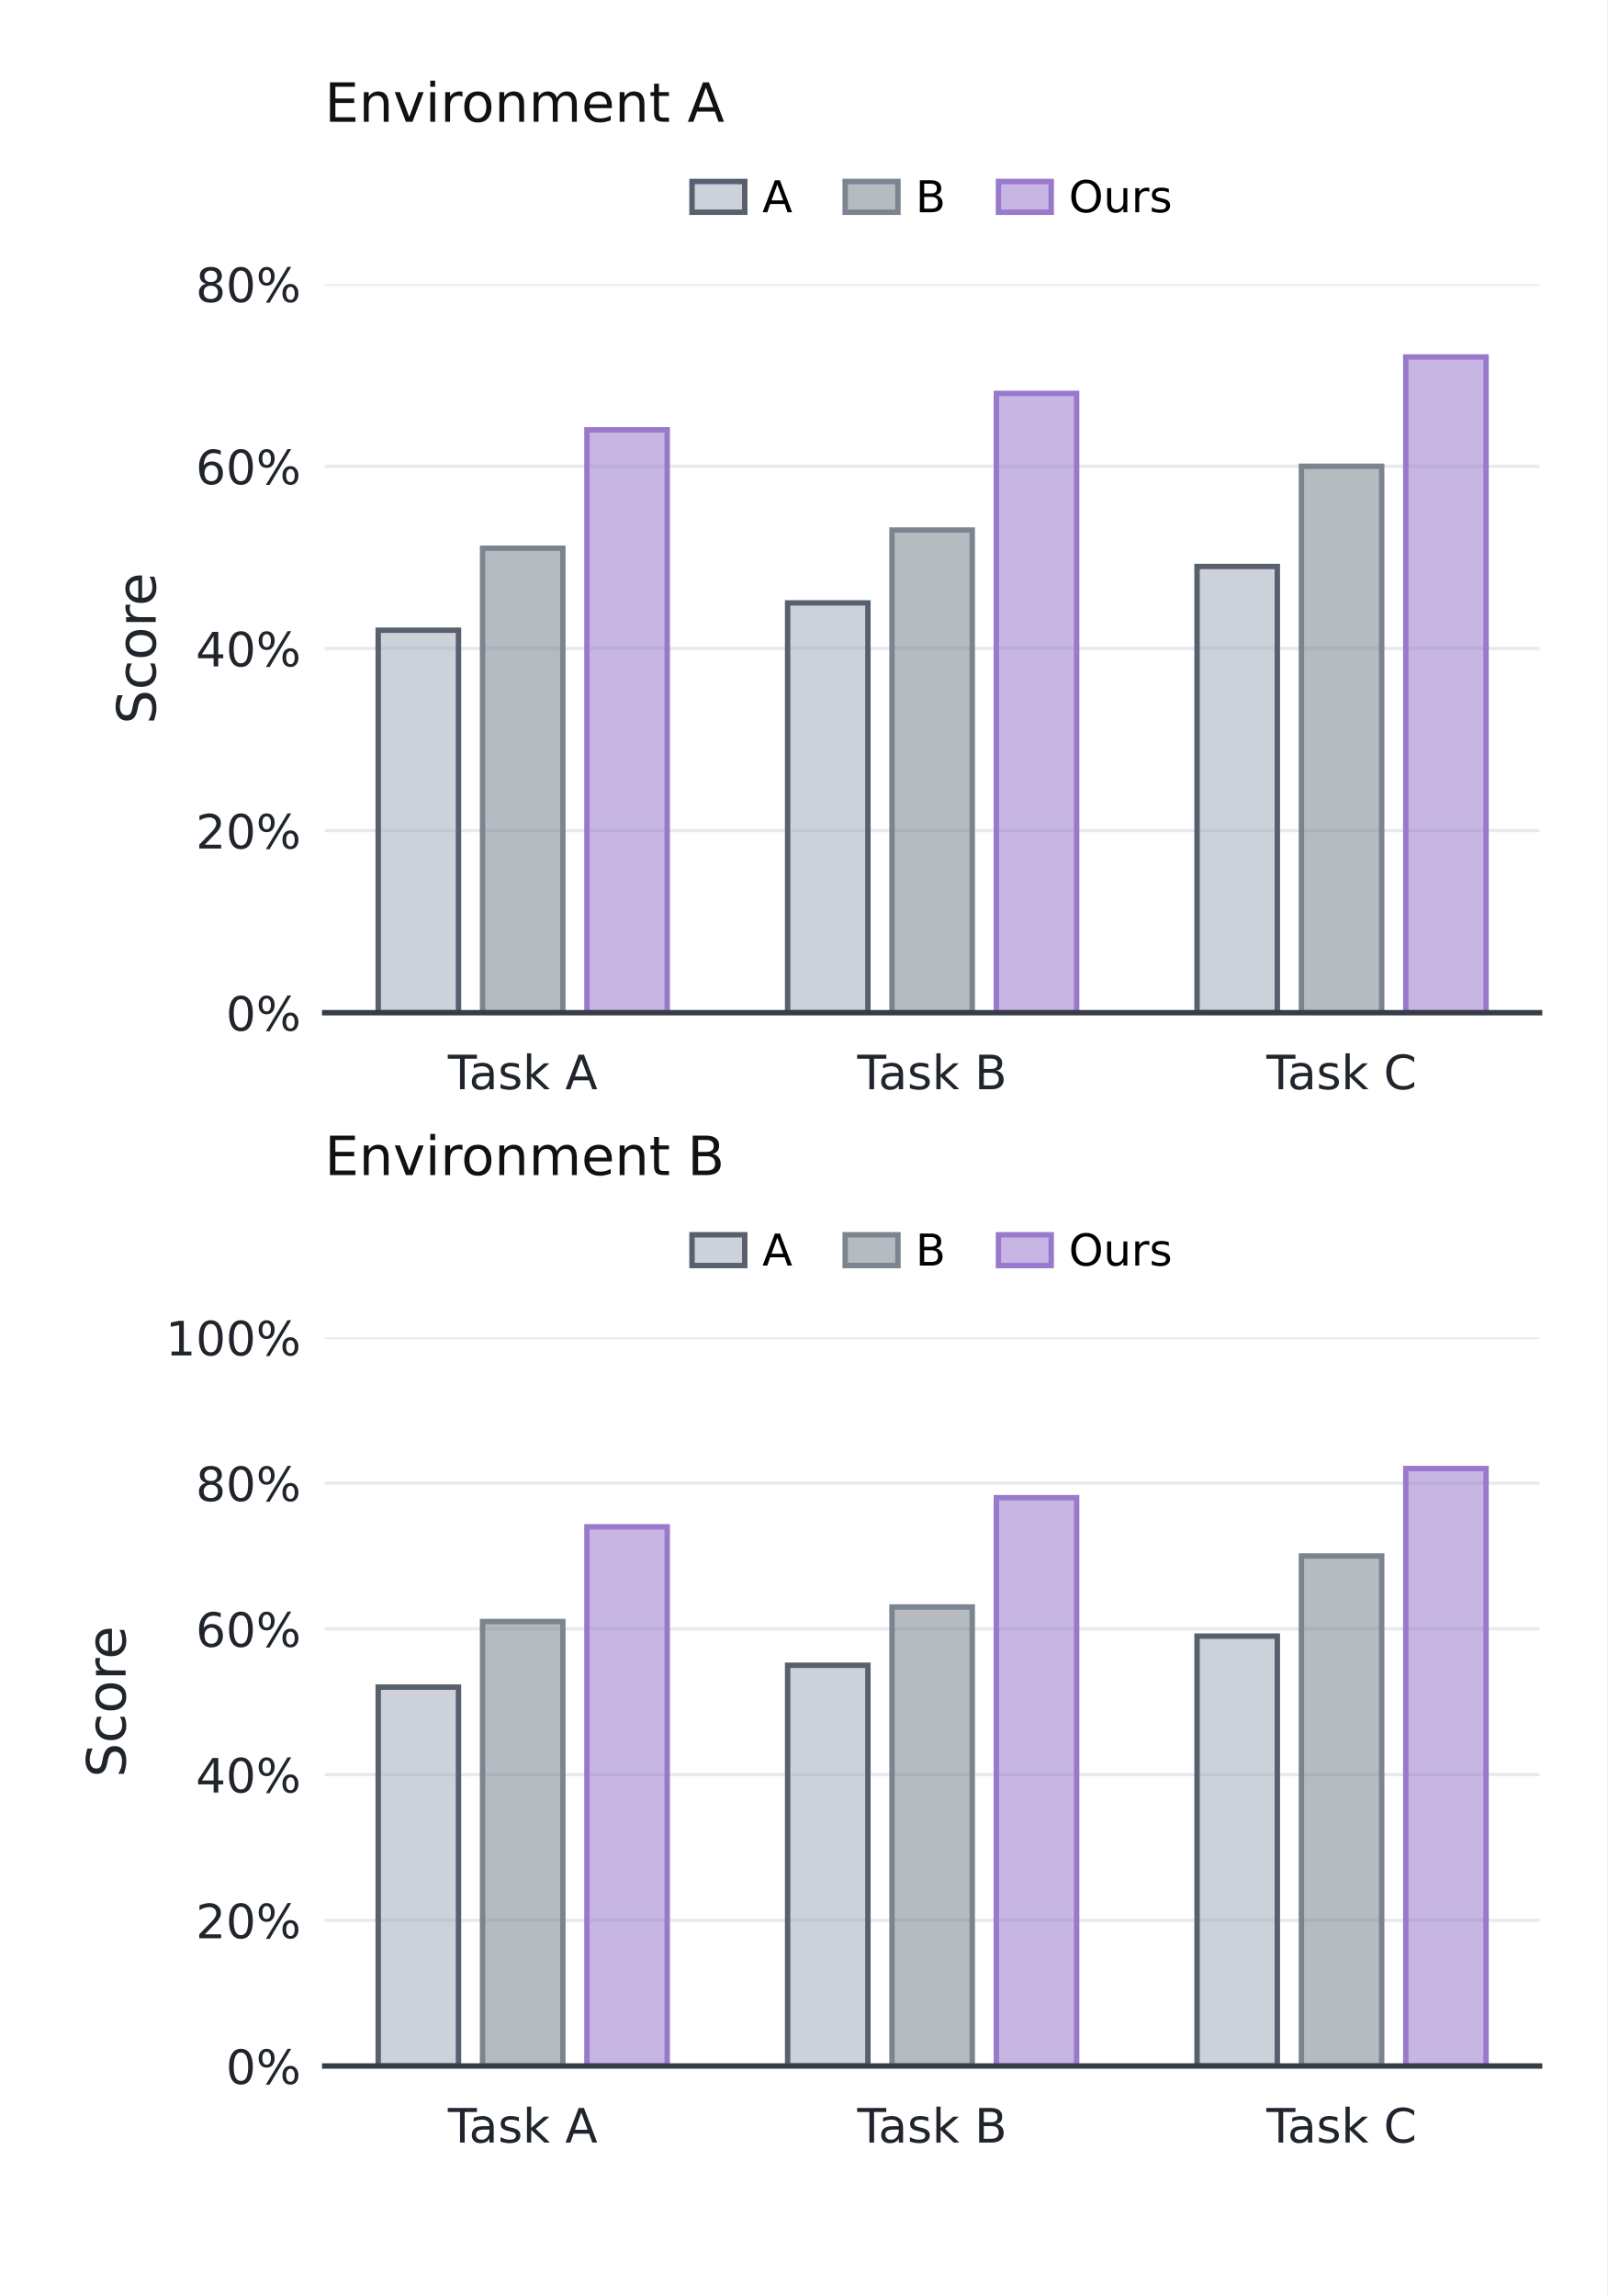
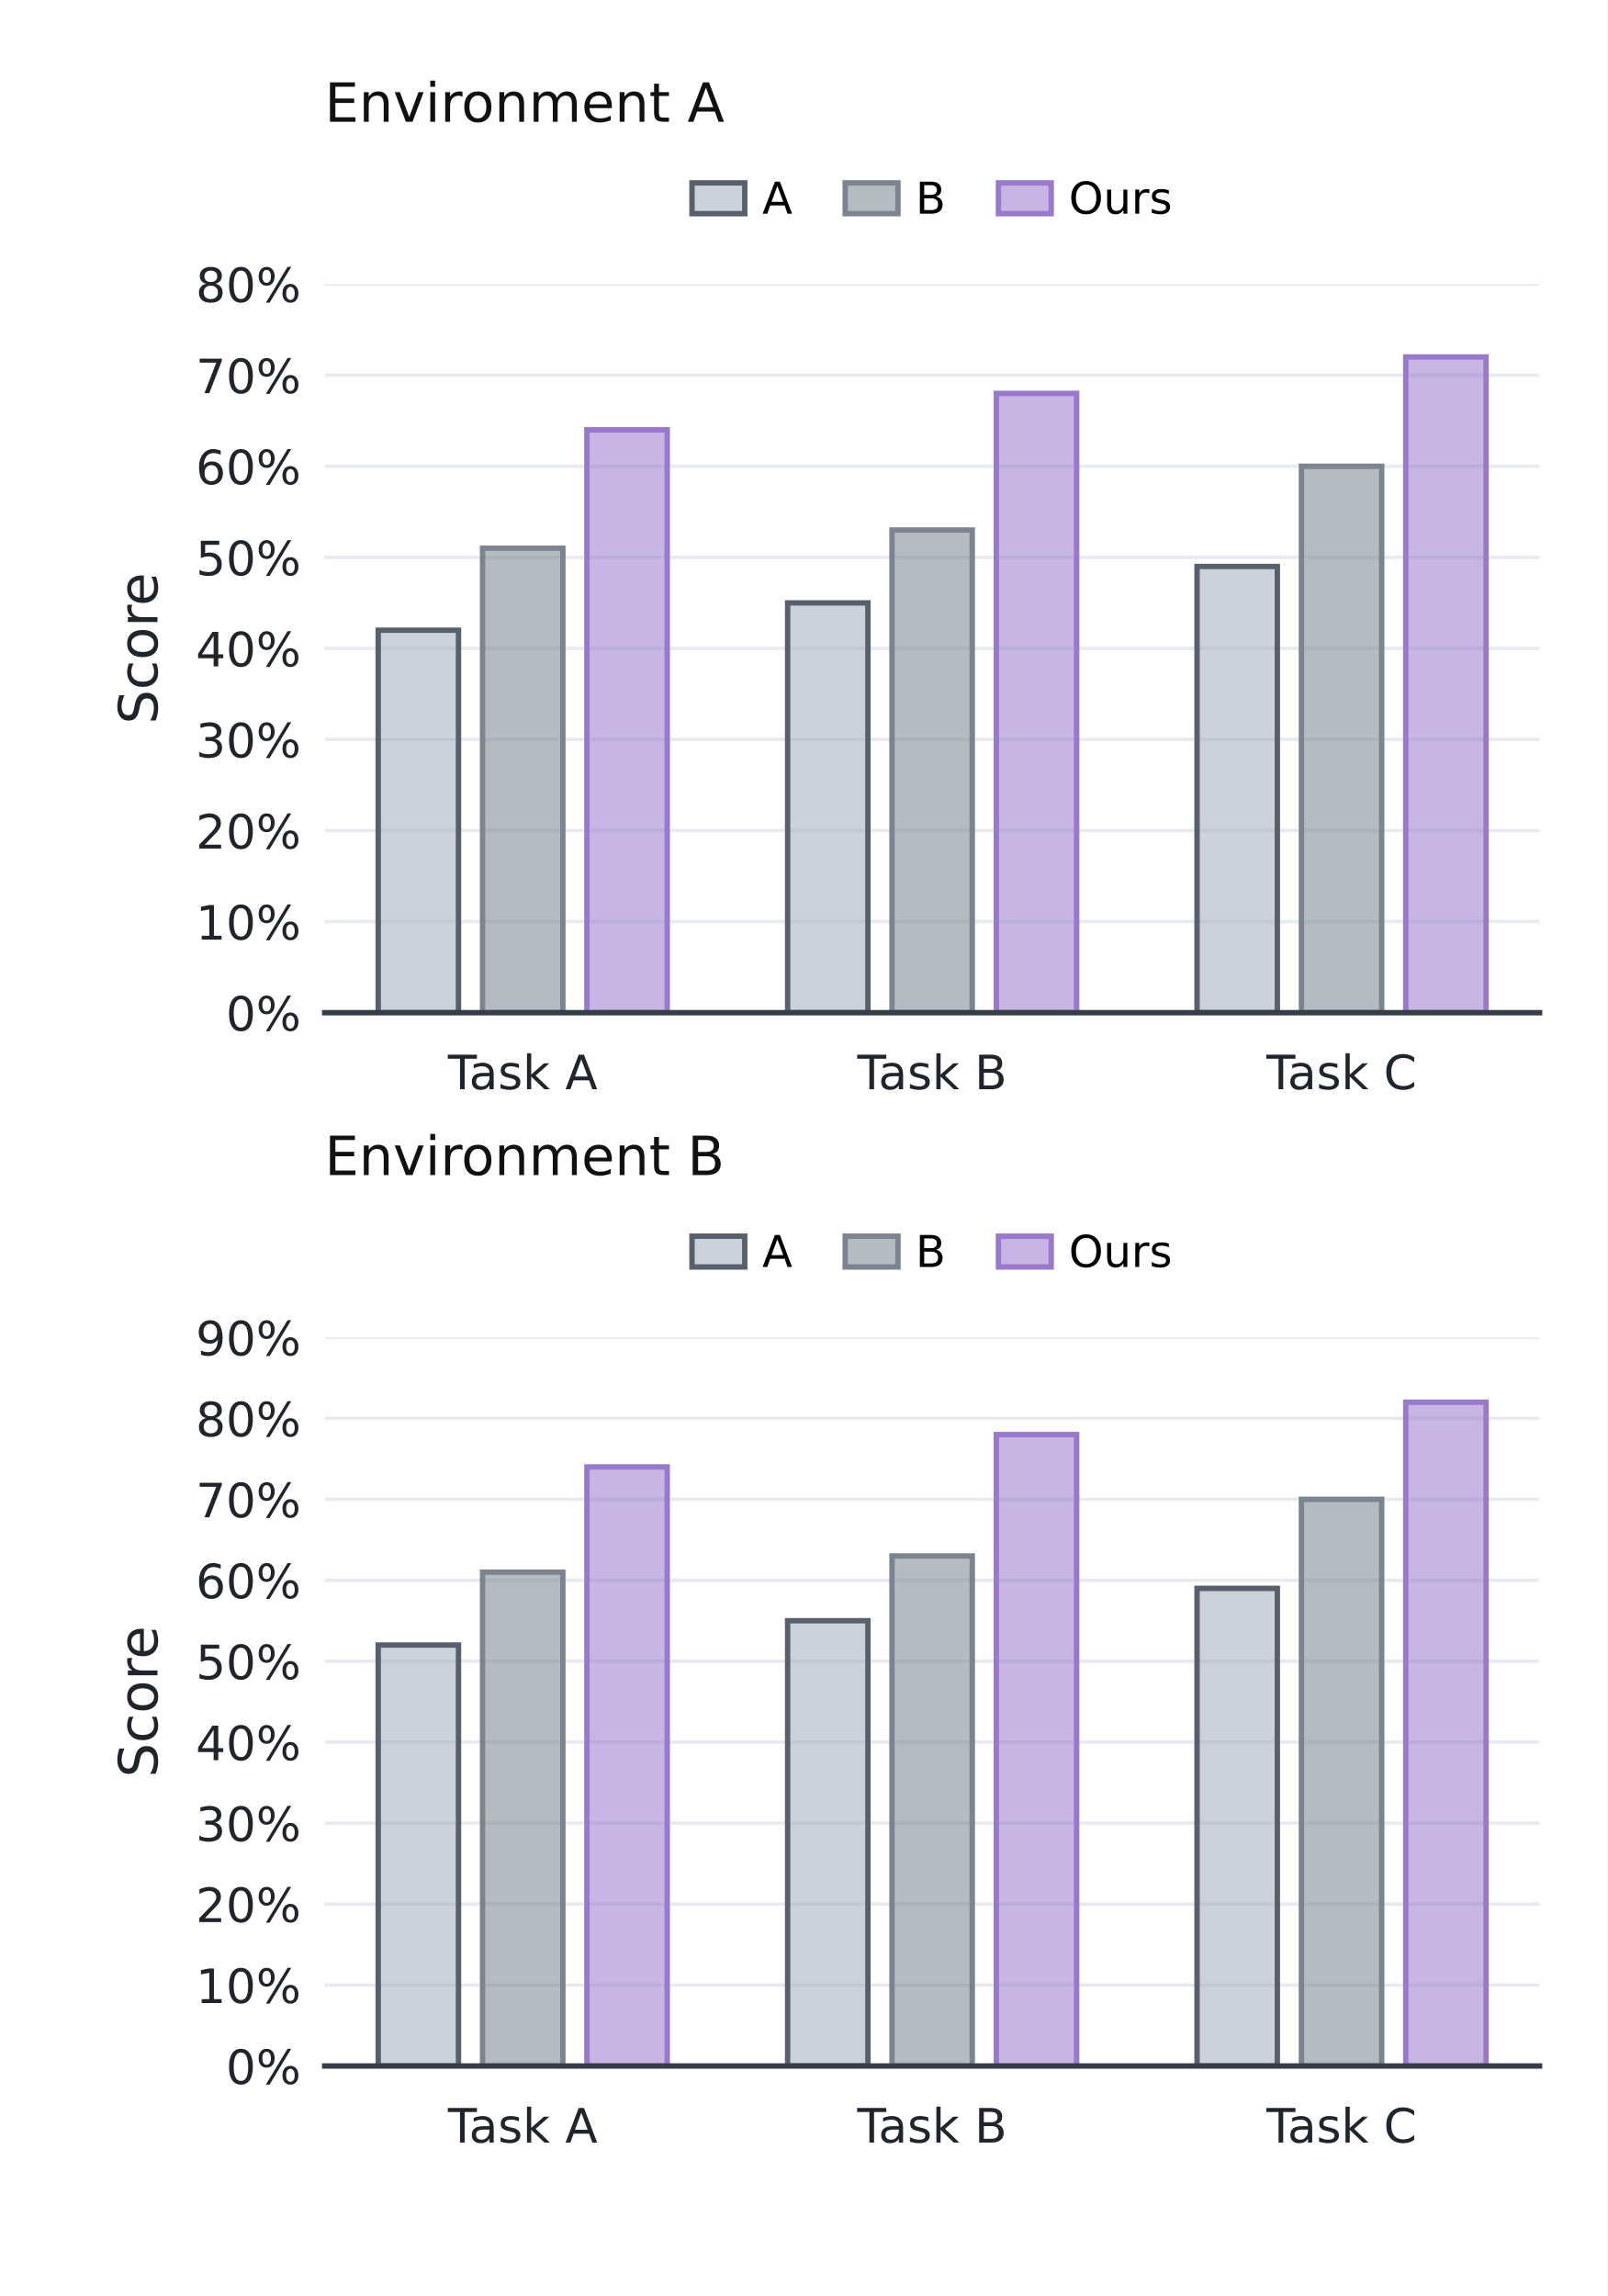
<svg xmlns="http://www.w3.org/2000/svg" width="237.6pt" height="339.4pt" viewBox="0 0 237.6 339.4" version="1.1">
  <defs>
    <style type="text/css">*{stroke-linejoin: round; stroke-linecap: butt}</style>
  </defs>
  <g id="figure_1">
    <g id="patch_1">
      <path d="M 0 339.4  L 237.6 339.4  L 237.6 0  L 0 0  z " style="fill: #ffffff" />
    </g>
    <g id="axes_1">
      <g id="patch_2">
        <path d="M 48 149.7  L 227.6 149.7  L 227.6 42  L 48 42  z " style="fill: #ffffff" />
      </g>
      <g id="matplotlib.axis_1">
        <g id="xtick_1">
          <g id="line2d_1" />
          <g id="text_1">
-             <text style="font-size: 7px; font-family: 'DejaVu Sans', 'Bitstream Vera Sans', 'Computer Modern Sans Serif', 'Lucida Grande', 'Verdana', 'Geneva', 'Lucid', 'Arial', 'Helvetica', 'Avant Garde', sans-serif; text-anchor: middle; fill: #20252c" x="77.274" y="161.019" transform="rotate(-0 77.27401 161.0189)">Task A</text>
+             <text style="fill: #20252c; font: 7px 'DejaVu Sans', 'Bitstream Vera Sans', 'Computer Modern Sans Serif', 'Lucida Grande', 'Verdana', 'Geneva', 'Lucid', 'Arial', 'Helvetica', 'Avant Garde', sans-serif; text-anchor: middle" x="77.274" y="161.019" transform="rotate(-0 77.27401 161.0189)">Task A</text>
          </g>
        </g>
        <g id="xtick_2">
          <g id="line2d_2" />
          <g id="text_2">
-             <text style="font-size: 7px; font-family: 'DejaVu Sans', 'Bitstream Vera Sans', 'Computer Modern Sans Serif', 'Lucida Grande', 'Verdana', 'Geneva', 'Lucid', 'Arial', 'Helvetica', 'Avant Garde', sans-serif; text-anchor: middle; fill: #20252c" x="137.8" y="161.019" transform="rotate(-0 137.8 161.0189)">Task B</text>
+             <text style="fill: #20252c; font: 7px 'DejaVu Sans', 'Bitstream Vera Sans', 'Computer Modern Sans Serif', 'Lucida Grande', 'Verdana', 'Geneva', 'Lucid', 'Arial', 'Helvetica', 'Avant Garde', sans-serif; text-anchor: middle" x="137.8" y="161.019" transform="rotate(-0 137.8 161.0189)">Task B</text>
          </g>
        </g>
        <g id="xtick_3">
          <g id="line2d_3" />
          <g id="text_3">
-             <text style="font-size: 7px; font-family: 'DejaVu Sans', 'Bitstream Vera Sans', 'Computer Modern Sans Serif', 'Lucida Grande', 'Verdana', 'Geneva', 'Lucid', 'Arial', 'Helvetica', 'Avant Garde', sans-serif; text-anchor: middle; fill: #20252c" x="198.326" y="161.019" transform="rotate(-0 198.326 161.0189)">Task C</text>
+             <text style="fill: #20252c; font: 7px 'DejaVu Sans', 'Bitstream Vera Sans', 'Computer Modern Sans Serif', 'Lucida Grande', 'Verdana', 'Geneva', 'Lucid', 'Arial', 'Helvetica', 'Avant Garde', sans-serif; text-anchor: middle" x="198.326" y="161.019" transform="rotate(-0 198.326 161.0189)">Task C</text>
          </g>
        </g>
      </g>
      <g id="matplotlib.axis_2">
        <g id="ytick_1">
          <g id="line2d_4">
-             <path d="M 48 149.7  L 227.6 149.7  " clip-path="url(#p6dabd5640a)" style="fill: none; stroke: #cbd2dc; stroke-opacity: 0.45; stroke-width: 0.5; stroke-linecap: square" />
+             <path d="M 48 149.7  L 227.6 149.7  " clip-path="url(#pa6b026592f)" style="fill: none; stroke: #cbd2dc; stroke-opacity: 0.45; stroke-width: 0.5; stroke-linecap: square" />
          </g>
          <g id="line2d_5" />
          <g id="text_4">
-             <text style="font-size: 7px; font-family: 'DejaVu Sans', 'Bitstream Vera Sans', 'Computer Modern Sans Serif', 'Lucida Grande', 'Verdana', 'Geneva', 'Lucid', 'Arial', 'Helvetica', 'Avant Garde', sans-serif; text-anchor: end; fill: #20252c" x="44.5" y="152.359" transform="rotate(-0 44.5 152.3592)">0%</text>
+             <text style="fill: #20252c; font: 7px 'DejaVu Sans', 'Bitstream Vera Sans', 'Computer Modern Sans Serif', 'Lucida Grande', 'Verdana', 'Geneva', 'Lucid', 'Arial', 'Helvetica', 'Avant Garde', sans-serif; text-anchor: end" x="44.5" y="152.359" transform="rotate(-0 44.5 152.3595)">0%</text>
          </g>
        </g>
        <g id="ytick_2">
          <g id="line2d_6">
-             <path d="M 48 122.775  L 227.6 122.775  " clip-path="url(#p6dabd5640a)" style="fill: none; stroke: #cbd2dc; stroke-opacity: 0.45; stroke-width: 0.5; stroke-linecap: square" />
+             <path d="M 48 136.238  L 227.6 136.238  " clip-path="url(#pa6b026592f)" style="fill: none; stroke: #cbd2dc; stroke-opacity: 0.45; stroke-width: 0.5; stroke-linecap: square" />
          </g>
          <g id="line2d_7" />
          <g id="text_5">
-             <text style="font-size: 7px; font-family: 'DejaVu Sans', 'Bitstream Vera Sans', 'Computer Modern Sans Serif', 'Lucida Grande', 'Verdana', 'Geneva', 'Lucid', 'Arial', 'Helvetica', 'Avant Garde', sans-serif; text-anchor: end; fill: #20252c" x="44.5" y="125.434" transform="rotate(-0 44.5 125.4342)">20%</text>
+             <text style="fill: #20252c; font: 7px 'DejaVu Sans', 'Bitstream Vera Sans', 'Computer Modern Sans Serif', 'Lucida Grande', 'Verdana', 'Geneva', 'Lucid', 'Arial', 'Helvetica', 'Avant Garde', sans-serif; text-anchor: end" x="44.5" y="138.897" transform="rotate(-0 44.5 138.897)">10%</text>
          </g>
        </g>
        <g id="ytick_3">
          <g id="line2d_8">
-             <path d="M 48 95.85  L 227.6 95.85  " clip-path="url(#p6dabd5640a)" style="fill: none; stroke: #cbd2dc; stroke-opacity: 0.45; stroke-width: 0.5; stroke-linecap: square" />
+             <path d="M 48 122.775  L 227.6 122.775  " clip-path="url(#pa6b026592f)" style="fill: none; stroke: #cbd2dc; stroke-opacity: 0.45; stroke-width: 0.5; stroke-linecap: square" />
          </g>
          <g id="line2d_9" />
          <g id="text_6">
-             <text style="font-size: 7px; font-family: 'DejaVu Sans', 'Bitstream Vera Sans', 'Computer Modern Sans Serif', 'Lucida Grande', 'Verdana', 'Geneva', 'Lucid', 'Arial', 'Helvetica', 'Avant Garde', sans-serif; text-anchor: end; fill: #20252c" x="44.5" y="98.509" transform="rotate(-0 44.5 98.50918)">40%</text>
+             <text style="fill: #20252c; font: 7px 'DejaVu Sans', 'Bitstream Vera Sans', 'Computer Modern Sans Serif', 'Lucida Grande', 'Verdana', 'Geneva', 'Lucid', 'Arial', 'Helvetica', 'Avant Garde', sans-serif; text-anchor: end" x="44.5" y="125.434" transform="rotate(-0 44.5 125.4345)">20%</text>
          </g>
        </g>
        <g id="ytick_4">
          <g id="line2d_10">
-             <path d="M 48 68.925  L 227.6 68.925  " clip-path="url(#p6dabd5640a)" style="fill: none; stroke: #cbd2dc; stroke-opacity: 0.45; stroke-width: 0.5; stroke-linecap: square" />
+             <path d="M 48 109.312  L 227.6 109.312  " clip-path="url(#pa6b026592f)" style="fill: none; stroke: #cbd2dc; stroke-opacity: 0.45; stroke-width: 0.5; stroke-linecap: square" />
          </g>
          <g id="line2d_11" />
          <g id="text_7">
-             <text style="font-size: 7px; font-family: 'DejaVu Sans', 'Bitstream Vera Sans', 'Computer Modern Sans Serif', 'Lucida Grande', 'Verdana', 'Geneva', 'Lucid', 'Arial', 'Helvetica', 'Avant Garde', sans-serif; text-anchor: end; fill: #20252c" x="44.5" y="71.584" transform="rotate(-0 44.5 71.58418)">60%</text>
+             <text style="fill: #20252c; font: 7px 'DejaVu Sans', 'Bitstream Vera Sans', 'Computer Modern Sans Serif', 'Lucida Grande', 'Verdana', 'Geneva', 'Lucid', 'Arial', 'Helvetica', 'Avant Garde', sans-serif; text-anchor: end" x="44.5" y="111.972" transform="rotate(-0 44.5 111.972)">30%</text>
          </g>
        </g>
        <g id="ytick_5">
          <g id="line2d_12">
-             <path d="M 48 42  L 227.6 42  " clip-path="url(#p6dabd5640a)" style="fill: none; stroke: #cbd2dc; stroke-opacity: 0.45; stroke-width: 0.5; stroke-linecap: square" />
+             <path d="M 48 95.85  L 227.6 95.85  " clip-path="url(#pa6b026592f)" style="fill: none; stroke: #cbd2dc; stroke-opacity: 0.45; stroke-width: 0.5; stroke-linecap: square" />
          </g>
          <g id="line2d_13" />
          <g id="text_8">
-             <text style="font-size: 7px; font-family: 'DejaVu Sans', 'Bitstream Vera Sans', 'Computer Modern Sans Serif', 'Lucida Grande', 'Verdana', 'Geneva', 'Lucid', 'Arial', 'Helvetica', 'Avant Garde', sans-serif; text-anchor: end; fill: #20252c" x="44.5" y="44.659" transform="rotate(-0 44.5 44.65918)">80%</text>
-           </g>
-         </g>
-         <g id="text_9">
-           <text style="font-size: 8px; font-family: 'DejaVu Sans', 'Bitstream Vera Sans', 'Computer Modern Sans Serif', 'Lucida Grande', 'Verdana', 'Geneva', 'Lucid', 'Arial', 'Helvetica', 'Avant Garde', sans-serif; text-anchor: middle; fill: #20252c" x="23.02" y="95.85" transform="rotate(-90 23.01953 95.85)">Score</text>
+             <text style="fill: #20252c; font: 7px 'DejaVu Sans', 'Bitstream Vera Sans', 'Computer Modern Sans Serif', 'Lucida Grande', 'Verdana', 'Geneva', 'Lucid', 'Arial', 'Helvetica', 'Avant Garde', sans-serif; text-anchor: end" x="44.5" y="98.509" transform="rotate(-0 44.5 98.50945)">40%</text>
+           </g>
+         </g>
+         <g id="ytick_6">
+           <g id="line2d_14">
+             <path d="M 48 82.388  L 227.6 82.388  " clip-path="url(#pa6b026592f)" style="fill: none; stroke: #cbd2dc; stroke-opacity: 0.45; stroke-width: 0.5; stroke-linecap: square" />
+           </g>
+           <g id="line2d_15" />
+           <g id="text_9">
+             <text style="fill: #20252c; font: 7px 'DejaVu Sans', 'Bitstream Vera Sans', 'Computer Modern Sans Serif', 'Lucida Grande', 'Verdana', 'Geneva', 'Lucid', 'Arial', 'Helvetica', 'Avant Garde', sans-serif; text-anchor: end" x="44.5" y="85.047" transform="rotate(-0 44.5 85.04695)">50%</text>
+           </g>
+         </g>
+         <g id="ytick_7">
+           <g id="line2d_16">
+             <path d="M 48 68.925  L 227.6 68.925  " clip-path="url(#pa6b026592f)" style="fill: none; stroke: #cbd2dc; stroke-opacity: 0.45; stroke-width: 0.5; stroke-linecap: square" />
+           </g>
+           <g id="line2d_17" />
+           <g id="text_10">
+             <text style="fill: #20252c; font: 7px 'DejaVu Sans', 'Bitstream Vera Sans', 'Computer Modern Sans Serif', 'Lucida Grande', 'Verdana', 'Geneva', 'Lucid', 'Arial', 'Helvetica', 'Avant Garde', sans-serif; text-anchor: end" x="44.5" y="71.584" transform="rotate(-0 44.5 71.58445)">60%</text>
+           </g>
+         </g>
+         <g id="ytick_8">
+           <g id="line2d_18">
+             <path d="M 48 55.462  L 227.6 55.462  " clip-path="url(#pa6b026592f)" style="fill: none; stroke: #cbd2dc; stroke-opacity: 0.45; stroke-width: 0.5; stroke-linecap: square" />
+           </g>
+           <g id="line2d_19" />
+           <g id="text_11">
+             <text style="fill: #20252c; font: 7px 'DejaVu Sans', 'Bitstream Vera Sans', 'Computer Modern Sans Serif', 'Lucida Grande', 'Verdana', 'Geneva', 'Lucid', 'Arial', 'Helvetica', 'Avant Garde', sans-serif; text-anchor: end" x="44.5" y="58.122" transform="rotate(-0 44.5 58.12195)">70%</text>
+           </g>
+         </g>
+         <g id="ytick_9">
+           <g id="line2d_20">
+             <path d="M 48 42  L 227.6 42  " clip-path="url(#pa6b026592f)" style="fill: none; stroke: #cbd2dc; stroke-opacity: 0.45; stroke-width: 0.5; stroke-linecap: square" />
+           </g>
+           <g id="line2d_21" />
+           <g id="text_12">
+             <text style="fill: #20252c; font: 7px 'DejaVu Sans', 'Bitstream Vera Sans', 'Computer Modern Sans Serif', 'Lucida Grande', 'Verdana', 'Geneva', 'Lucid', 'Arial', 'Helvetica', 'Avant Garde', sans-serif; text-anchor: end" x="44.5" y="44.659" transform="rotate(-0 44.5 44.65945)">80%</text>
+           </g>
+         </g>
+         <g id="text_13">
+           <text style="fill: #20252c; font: 8px 'DejaVu Sans', 'Bitstream Vera Sans', 'Computer Modern Sans Serif', 'Lucida Grande', 'Verdana', 'Geneva', 'Lucid', 'Arial', 'Helvetica', 'Avant Garde', sans-serif; text-anchor: middle" x="23.278" y="95.85" transform="rotate(-90 23.27766 95.85)">Score</text>
        </g>
      </g>
      <g id="patch_3">
-         <path d="M 55.912 149.7  L 67.78 149.7  L 67.78 93.157  L 55.912 93.157  z " clip-path="url(#p6dabd5640a)" style="fill: #a3acb9; fill-opacity: 0.55; stroke: #57606c; stroke-width: 0.8; stroke-linejoin: miter" />
+         <path d="M 55.912 149.7  L 67.78 149.7  L 67.78 93.157  L 55.912 93.157  z " clip-path="url(#pa6b026592f)" style="fill: #a3acb9; fill-opacity: 0.55; stroke: #57606c; stroke-width: 0.8; stroke-linejoin: miter" />
      </g>
      <g id="patch_4">
-         <path d="M 71.34 149.7  L 83.208 149.7  L 83.208 81.041  L 71.34 81.041  z " clip-path="url(#p6dabd5640a)" style="fill: #7b848f; fill-opacity: 0.55; stroke: #7b848f; stroke-width: 0.8; stroke-linejoin: miter" />
+         <path d="M 71.34 149.7  L 83.208 149.7  L 83.208 81.041  L 71.34 81.041  z " clip-path="url(#pa6b026592f)" style="fill: #7b848f; fill-opacity: 0.55; stroke: #7b848f; stroke-width: 0.8; stroke-linejoin: miter" />
      </g>
      <g id="patch_5">
-         <path d="M 86.768 149.7  L 98.636 149.7  L 98.636 63.54  L 86.768 63.54  z " clip-path="url(#p6dabd5640a)" style="fill: #9979cb; fill-opacity: 0.55; stroke: #9979cb; stroke-width: 0.8; stroke-linejoin: miter" />
+         <path d="M 86.768 149.7  L 98.636 149.7  L 98.636 63.54  L 86.768 63.54  z " clip-path="url(#pa6b026592f)" style="fill: #9979cb; fill-opacity: 0.55; stroke: #9979cb; stroke-width: 0.8; stroke-linejoin: miter" />
      </g>
      <g id="patch_6">
-         <path d="M 116.438 149.7  L 128.306 149.7  L 128.306 89.119  L 116.438 89.119  z " clip-path="url(#p6dabd5640a)" style="fill: #a3acb9; fill-opacity: 0.55; stroke: #57606c; stroke-width: 0.8; stroke-linejoin: miter" />
+         <path d="M 116.438 149.7  L 128.306 149.7  L 128.306 89.119  L 116.438 89.119  z " clip-path="url(#pa6b026592f)" style="fill: #a3acb9; fill-opacity: 0.55; stroke: #57606c; stroke-width: 0.8; stroke-linejoin: miter" />
      </g>
      <g id="patch_7">
-         <path d="M 131.866 149.7  L 143.734 149.7  L 143.734 78.349  L 131.866 78.349  z " clip-path="url(#p6dabd5640a)" style="fill: #7b848f; fill-opacity: 0.55; stroke: #7b848f; stroke-width: 0.8; stroke-linejoin: miter" />
+         <path d="M 131.866 149.7  L 143.734 149.7  L 143.734 78.349  L 131.866 78.349  z " clip-path="url(#pa6b026592f)" style="fill: #7b848f; fill-opacity: 0.55; stroke: #7b848f; stroke-width: 0.8; stroke-linejoin: miter" />
      </g>
      <g id="patch_8">
-         <path d="M 147.294 149.7  L 159.162 149.7  L 159.162 58.155  L 147.294 58.155  z " clip-path="url(#p6dabd5640a)" style="fill: #9979cb; fill-opacity: 0.55; stroke: #9979cb; stroke-width: 0.8; stroke-linejoin: miter" />
+         <path d="M 147.294 149.7  L 159.162 149.7  L 159.162 58.155  L 147.294 58.155  z " clip-path="url(#pa6b026592f)" style="fill: #9979cb; fill-opacity: 0.55; stroke: #9979cb; stroke-width: 0.8; stroke-linejoin: miter" />
      </g>
      <g id="patch_9">
-         <path d="M 176.964 149.7  L 188.832 149.7  L 188.832 83.734  L 176.964 83.734  z " clip-path="url(#p6dabd5640a)" style="fill: #a3acb9; fill-opacity: 0.55; stroke: #57606c; stroke-width: 0.8; stroke-linejoin: miter" />
+         <path d="M 176.964 149.7  L 188.832 149.7  L 188.832 83.734  L 176.964 83.734  z " clip-path="url(#pa6b026592f)" style="fill: #a3acb9; fill-opacity: 0.55; stroke: #57606c; stroke-width: 0.8; stroke-linejoin: miter" />
      </g>
      <g id="patch_10">
-         <path d="M 192.392 149.7  L 204.26 149.7  L 204.26 68.925  L 192.392 68.925  z " clip-path="url(#p6dabd5640a)" style="fill: #7b848f; fill-opacity: 0.55; stroke: #7b848f; stroke-width: 0.8; stroke-linejoin: miter" />
+         <path d="M 192.392 149.7  L 204.26 149.7  L 204.26 68.925  L 192.392 68.925  z " clip-path="url(#pa6b026592f)" style="fill: #7b848f; fill-opacity: 0.55; stroke: #7b848f; stroke-width: 0.8; stroke-linejoin: miter" />
      </g>
      <g id="patch_11">
-         <path d="M 207.82 149.7  L 219.688 149.7  L 219.688 52.77  L 207.82 52.77  z " clip-path="url(#p6dabd5640a)" style="fill: #9979cb; fill-opacity: 0.55; stroke: #9979cb; stroke-width: 0.8; stroke-linejoin: miter" />
+         <path d="M 207.82 149.7  L 219.688 149.7  L 219.688 52.77  L 207.82 52.77  z " clip-path="url(#pa6b026592f)" style="fill: #9979cb; fill-opacity: 0.55; stroke: #9979cb; stroke-width: 0.8; stroke-linejoin: miter" />
      </g>
      <g id="patch_12">
        <path d="M 48 149.7  L 227.6 149.7  " style="fill: none; stroke: #363d47; stroke-width: 0.8; stroke-linejoin: miter; stroke-linecap: square" />
      </g>
      <g id="legend_1">
        <g id="patch_13">
-           <path d="M 102.3 31.376  L 110.1 31.376  L 110.1 26.826  L 102.3 26.826  z " style="fill: #a3acb9; fill-opacity: 0.55; stroke: #57606c; stroke-width: 0.8; stroke-linejoin: miter" />
-         </g>
-         <g id="text_10">
-           <text style="font-size: 6.5px; font-family: 'DejaVu Sans', 'Bitstream Vera Sans', 'Computer Modern Sans Serif', 'Lucida Grande', 'Verdana', 'Geneva', 'Lucid', 'Arial', 'Helvetica', 'Avant Garde', sans-serif; text-anchor: start" x="112.7" y="31.376" transform="rotate(-0 112.6998 31.37648)">A</text>
+           <path d="M 102.3 31.586  L 110.1 31.586  L 110.1 27.036  L 102.3 27.036  z " style="fill: #a3acb9; fill-opacity: 0.55; stroke: #57606c; stroke-width: 0.8; stroke-linejoin: miter" />
+         </g>
+         <g id="text_14">
+           <text style="font: 6.5px 'DejaVu Sans', 'Bitstream Vera Sans', 'Computer Modern Sans Serif', 'Lucida Grande', 'Verdana', 'Geneva', 'Lucid', 'Arial', 'Helvetica', 'Avant Garde', sans-serif; text-anchor: start" x="112.7" y="31.586" transform="rotate(-0 112.6998 31.5862)">A</text>
        </g>
        <g id="patch_14">
-           <path d="M 124.946 31.376  L 132.746 31.376  L 132.746 26.826  L 124.946 26.826  z " style="fill: #7b848f; fill-opacity: 0.55; stroke: #7b848f; stroke-width: 0.8; stroke-linejoin: miter" />
-         </g>
-         <g id="text_11">
-           <text style="font-size: 6.5px; font-family: 'DejaVu Sans', 'Bitstream Vera Sans', 'Computer Modern Sans Serif', 'Lucida Grande', 'Verdana', 'Geneva', 'Lucid', 'Arial', 'Helvetica', 'Avant Garde', sans-serif; text-anchor: start" x="135.346" y="31.376" transform="rotate(-0 135.3462 31.37648)">B</text>
+           <path d="M 124.946 31.586  L 132.746 31.586  L 132.746 27.036  L 124.946 27.036  z " style="fill: #7b848f; fill-opacity: 0.55; stroke: #7b848f; stroke-width: 0.8; stroke-linejoin: miter" />
+         </g>
+         <g id="text_15">
+           <text style="font: 6.5px 'DejaVu Sans', 'Bitstream Vera Sans', 'Computer Modern Sans Serif', 'Lucida Grande', 'Verdana', 'Geneva', 'Lucid', 'Arial', 'Helvetica', 'Avant Garde', sans-serif; text-anchor: start" x="135.346" y="31.586" transform="rotate(-0 135.3462 31.5862)">B</text>
        </g>
        <g id="patch_15">
-           <path d="M 147.606 31.376  L 155.406 31.376  L 155.406 26.826  L 147.606 26.826  z " style="fill: #9979cb; fill-opacity: 0.55; stroke: #9979cb; stroke-width: 0.8; stroke-linejoin: miter" />
-         </g>
-         <g id="text_12">
-           <text style="font-size: 6.5px; font-family: 'DejaVu Sans', 'Bitstream Vera Sans', 'Computer Modern Sans Serif', 'Lucida Grande', 'Verdana', 'Geneva', 'Lucid', 'Arial', 'Helvetica', 'Avant Garde', sans-serif; text-anchor: start" x="158.006" y="31.376" transform="rotate(-0 158.0059 31.37648)">Ours</text>
+           <path d="M 147.606 31.586  L 155.406 31.586  L 155.406 27.036  L 147.606 27.036  z " style="fill: #9979cb; fill-opacity: 0.55; stroke: #9979cb; stroke-width: 0.8; stroke-linejoin: miter" />
+         </g>
+         <g id="text_16">
+           <text style="font: 6.5px 'DejaVu Sans', 'Bitstream Vera Sans', 'Computer Modern Sans Serif', 'Lucida Grande', 'Verdana', 'Geneva', 'Lucid', 'Arial', 'Helvetica', 'Avant Garde', sans-serif; text-anchor: start" x="158.006" y="31.586" transform="rotate(-0 158.0059 31.5862)">Ours</text>
        </g>
      </g>
    </g>
    <g id="axes_2">
      <g id="patch_16">
        <path d="M 48 305.4  L 227.6 305.4  L 227.6 197.7  L 48 197.7  z " style="fill: #ffffff" />
      </g>
      <g id="matplotlib.axis_3">
        <g id="xtick_4">
-           <g id="line2d_14" />
-           <g id="text_13">
-             <text style="font-size: 7px; font-family: 'DejaVu Sans', 'Bitstream Vera Sans', 'Computer Modern Sans Serif', 'Lucida Grande', 'Verdana', 'Geneva', 'Lucid', 'Arial', 'Helvetica', 'Avant Garde', sans-serif; text-anchor: middle; fill: #20252c" x="77.274" y="316.719" transform="rotate(-0 77.27401 316.7189)">Task A</text>
+           <g id="line2d_22" />
+           <g id="text_17">
+             <text style="fill: #20252c; font: 7px 'DejaVu Sans', 'Bitstream Vera Sans', 'Computer Modern Sans Serif', 'Lucida Grande', 'Verdana', 'Geneva', 'Lucid', 'Arial', 'Helvetica', 'Avant Garde', sans-serif; text-anchor: middle" x="77.274" y="316.719" transform="rotate(-0 77.27401 316.7189)">Task A</text>
          </g>
        </g>
        <g id="xtick_5">
-           <g id="line2d_15" />
-           <g id="text_14">
-             <text style="font-size: 7px; font-family: 'DejaVu Sans', 'Bitstream Vera Sans', 'Computer Modern Sans Serif', 'Lucida Grande', 'Verdana', 'Geneva', 'Lucid', 'Arial', 'Helvetica', 'Avant Garde', sans-serif; text-anchor: middle; fill: #20252c" x="137.8" y="316.719" transform="rotate(-0 137.8 316.7189)">Task B</text>
+           <g id="line2d_23" />
+           <g id="text_18">
+             <text style="fill: #20252c; font: 7px 'DejaVu Sans', 'Bitstream Vera Sans', 'Computer Modern Sans Serif', 'Lucida Grande', 'Verdana', 'Geneva', 'Lucid', 'Arial', 'Helvetica', 'Avant Garde', sans-serif; text-anchor: middle" x="137.8" y="316.719" transform="rotate(-0 137.8 316.7189)">Task B</text>
          </g>
        </g>
        <g id="xtick_6">
-           <g id="line2d_16" />
-           <g id="text_15">
-             <text style="font-size: 7px; font-family: 'DejaVu Sans', 'Bitstream Vera Sans', 'Computer Modern Sans Serif', 'Lucida Grande', 'Verdana', 'Geneva', 'Lucid', 'Arial', 'Helvetica', 'Avant Garde', sans-serif; text-anchor: middle; fill: #20252c" x="198.326" y="316.719" transform="rotate(-0 198.326 316.7189)">Task C</text>
-           </g>
-         </g>
-       </g>
-       <g id="matplotlib.axis_4">
-         <g id="ytick_6">
-           <g id="line2d_17">
-             <path d="M 48 305.4  L 227.6 305.4  " clip-path="url(#p5c953b88df)" style="fill: none; stroke: #cbd2dc; stroke-opacity: 0.45; stroke-width: 0.5; stroke-linecap: square" />
-           </g>
-           <g id="line2d_18" />
-           <g id="text_16">
-             <text style="font-size: 7px; font-family: 'DejaVu Sans', 'Bitstream Vera Sans', 'Computer Modern Sans Serif', 'Lucida Grande', 'Verdana', 'Geneva', 'Lucid', 'Arial', 'Helvetica', 'Avant Garde', sans-serif; text-anchor: end; fill: #20252c" x="44.5" y="308.059" transform="rotate(-0 44.5 308.0592)">0%</text>
-           </g>
-         </g>
-         <g id="ytick_7">
-           <g id="line2d_19">
-             <path d="M 48 283.86  L 227.6 283.86  " clip-path="url(#p5c953b88df)" style="fill: none; stroke: #cbd2dc; stroke-opacity: 0.45; stroke-width: 0.5; stroke-linecap: square" />
-           </g>
-           <g id="line2d_20" />
-           <g id="text_17">
-             <text style="font-size: 7px; font-family: 'DejaVu Sans', 'Bitstream Vera Sans', 'Computer Modern Sans Serif', 'Lucida Grande', 'Verdana', 'Geneva', 'Lucid', 'Arial', 'Helvetica', 'Avant Garde', sans-serif; text-anchor: end; fill: #20252c" x="44.5" y="286.519" transform="rotate(-0 44.5 286.5192)">20%</text>
-           </g>
-         </g>
-         <g id="ytick_8">
-           <g id="line2d_21">
-             <path d="M 48 262.32  L 227.6 262.32  " clip-path="url(#p5c953b88df)" style="fill: none; stroke: #cbd2dc; stroke-opacity: 0.45; stroke-width: 0.5; stroke-linecap: square" />
-           </g>
-           <g id="line2d_22" />
-           <g id="text_18">
-             <text style="font-size: 7px; font-family: 'DejaVu Sans', 'Bitstream Vera Sans', 'Computer Modern Sans Serif', 'Lucida Grande', 'Verdana', 'Geneva', 'Lucid', 'Arial', 'Helvetica', 'Avant Garde', sans-serif; text-anchor: end; fill: #20252c" x="44.5" y="264.979" transform="rotate(-0 44.5 264.9792)">40%</text>
-           </g>
-         </g>
-         <g id="ytick_9">
-           <g id="line2d_23">
-             <path d="M 48 240.78  L 227.6 240.78  " clip-path="url(#p5c953b88df)" style="fill: none; stroke: #cbd2dc; stroke-opacity: 0.45; stroke-width: 0.5; stroke-linecap: square" />
-           </g>
          <g id="line2d_24" />
          <g id="text_19">
-             <text style="font-size: 7px; font-family: 'DejaVu Sans', 'Bitstream Vera Sans', 'Computer Modern Sans Serif', 'Lucida Grande', 'Verdana', 'Geneva', 'Lucid', 'Arial', 'Helvetica', 'Avant Garde', sans-serif; text-anchor: end; fill: #20252c" x="44.5" y="243.439" transform="rotate(-0 44.5 243.4392)">60%</text>
-           </g>
-         </g>
+             <text style="fill: #20252c; font: 7px 'DejaVu Sans', 'Bitstream Vera Sans', 'Computer Modern Sans Serif', 'Lucida Grande', 'Verdana', 'Geneva', 'Lucid', 'Arial', 'Helvetica', 'Avant Garde', sans-serif; text-anchor: middle" x="198.326" y="316.719" transform="rotate(-0 198.326 316.7189)">Task C</text>
+           </g>
+         </g>
+       </g>
+       <g id="matplotlib.axis_4">
        <g id="ytick_10">
          <g id="line2d_25">
-             <path d="M 48 219.24  L 227.6 219.24  " clip-path="url(#p5c953b88df)" style="fill: none; stroke: #cbd2dc; stroke-opacity: 0.45; stroke-width: 0.5; stroke-linecap: square" />
+             <path d="M 48 305.4  L 227.6 305.4  " clip-path="url(#pd24a782d51)" style="fill: none; stroke: #cbd2dc; stroke-opacity: 0.45; stroke-width: 0.5; stroke-linecap: square" />
          </g>
          <g id="line2d_26" />
          <g id="text_20">
-             <text style="font-size: 7px; font-family: 'DejaVu Sans', 'Bitstream Vera Sans', 'Computer Modern Sans Serif', 'Lucida Grande', 'Verdana', 'Geneva', 'Lucid', 'Arial', 'Helvetica', 'Avant Garde', sans-serif; text-anchor: end; fill: #20252c" x="44.5" y="221.899" transform="rotate(-0 44.5 221.8992)">80%</text>
+             <text style="fill: #20252c; font: 7px 'DejaVu Sans', 'Bitstream Vera Sans', 'Computer Modern Sans Serif', 'Lucida Grande', 'Verdana', 'Geneva', 'Lucid', 'Arial', 'Helvetica', 'Avant Garde', sans-serif; text-anchor: end" x="44.5" y="308.059" transform="rotate(-0 44.5 308.0595)">0%</text>
          </g>
        </g>
        <g id="ytick_11">
          <g id="line2d_27">
-             <path d="M 48 197.7  L 227.6 197.7  " clip-path="url(#p5c953b88df)" style="fill: none; stroke: #cbd2dc; stroke-opacity: 0.45; stroke-width: 0.5; stroke-linecap: square" />
+             <path d="M 48 293.433  L 227.6 293.433  " clip-path="url(#pd24a782d51)" style="fill: none; stroke: #cbd2dc; stroke-opacity: 0.45; stroke-width: 0.5; stroke-linecap: square" />
          </g>
          <g id="line2d_28" />
          <g id="text_21">
-             <text style="font-size: 7px; font-family: 'DejaVu Sans', 'Bitstream Vera Sans', 'Computer Modern Sans Serif', 'Lucida Grande', 'Verdana', 'Geneva', 'Lucid', 'Arial', 'Helvetica', 'Avant Garde', sans-serif; text-anchor: end; fill: #20252c" x="44.5" y="200.359" transform="rotate(-0 44.5 200.3592)">100%</text>
-           </g>
-         </g>
-         <g id="text_22">
-           <text style="font-size: 8px; font-family: 'DejaVu Sans', 'Bitstream Vera Sans', 'Computer Modern Sans Serif', 'Lucida Grande', 'Verdana', 'Geneva', 'Lucid', 'Arial', 'Helvetica', 'Avant Garde', sans-serif; text-anchor: middle; fill: #20252c" x="18.566" y="251.55" transform="rotate(-90 18.56578 251.55)">Score</text>
+             <text style="fill: #20252c; font: 7px 'DejaVu Sans', 'Bitstream Vera Sans', 'Computer Modern Sans Serif', 'Lucida Grande', 'Verdana', 'Geneva', 'Lucid', 'Arial', 'Helvetica', 'Avant Garde', sans-serif; text-anchor: end" x="44.5" y="296.093" transform="rotate(-0 44.5 296.0928)">10%</text>
+           </g>
+         </g>
+         <g id="ytick_12">
+           <g id="line2d_29">
+             <path d="M 48 281.467  L 227.6 281.467  " clip-path="url(#pd24a782d51)" style="fill: none; stroke: #cbd2dc; stroke-opacity: 0.45; stroke-width: 0.5; stroke-linecap: square" />
+           </g>
+           <g id="line2d_30" />
+           <g id="text_22">
+             <text style="fill: #20252c; font: 7px 'DejaVu Sans', 'Bitstream Vera Sans', 'Computer Modern Sans Serif', 'Lucida Grande', 'Verdana', 'Geneva', 'Lucid', 'Arial', 'Helvetica', 'Avant Garde', sans-serif; text-anchor: end" x="44.5" y="284.126" transform="rotate(-0 44.5 284.1261)">20%</text>
+           </g>
+         </g>
+         <g id="ytick_13">
+           <g id="line2d_31">
+             <path d="M 48 269.5  L 227.6 269.5  " clip-path="url(#pd24a782d51)" style="fill: none; stroke: #cbd2dc; stroke-opacity: 0.45; stroke-width: 0.5; stroke-linecap: square" />
+           </g>
+           <g id="line2d_32" />
+           <g id="text_23">
+             <text style="fill: #20252c; font: 7px 'DejaVu Sans', 'Bitstream Vera Sans', 'Computer Modern Sans Serif', 'Lucida Grande', 'Verdana', 'Geneva', 'Lucid', 'Arial', 'Helvetica', 'Avant Garde', sans-serif; text-anchor: end" x="44.5" y="272.159" transform="rotate(-0 44.5 272.1595)">30%</text>
+           </g>
+         </g>
+         <g id="ytick_14">
+           <g id="line2d_33">
+             <path d="M 48 257.533  L 227.6 257.533  " clip-path="url(#pd24a782d51)" style="fill: none; stroke: #cbd2dc; stroke-opacity: 0.45; stroke-width: 0.5; stroke-linecap: square" />
+           </g>
+           <g id="line2d_34" />
+           <g id="text_24">
+             <text style="fill: #20252c; font: 7px 'DejaVu Sans', 'Bitstream Vera Sans', 'Computer Modern Sans Serif', 'Lucida Grande', 'Verdana', 'Geneva', 'Lucid', 'Arial', 'Helvetica', 'Avant Garde', sans-serif; text-anchor: end" x="44.5" y="260.193" transform="rotate(-0 44.5 260.1928)">40%</text>
+           </g>
+         </g>
+         <g id="ytick_15">
+           <g id="line2d_35">
+             <path d="M 48 245.567  L 227.6 245.567  " clip-path="url(#pd24a782d51)" style="fill: none; stroke: #cbd2dc; stroke-opacity: 0.45; stroke-width: 0.5; stroke-linecap: square" />
+           </g>
+           <g id="line2d_36" />
+           <g id="text_25">
+             <text style="fill: #20252c; font: 7px 'DejaVu Sans', 'Bitstream Vera Sans', 'Computer Modern Sans Serif', 'Lucida Grande', 'Verdana', 'Geneva', 'Lucid', 'Arial', 'Helvetica', 'Avant Garde', sans-serif; text-anchor: end" x="44.5" y="248.226" transform="rotate(-0 44.5 248.2261)">50%</text>
+           </g>
+         </g>
+         <g id="ytick_16">
+           <g id="line2d_37">
+             <path d="M 48 233.6  L 227.6 233.6  " clip-path="url(#pd24a782d51)" style="fill: none; stroke: #cbd2dc; stroke-opacity: 0.45; stroke-width: 0.5; stroke-linecap: square" />
+           </g>
+           <g id="line2d_38" />
+           <g id="text_26">
+             <text style="fill: #20252c; font: 7px 'DejaVu Sans', 'Bitstream Vera Sans', 'Computer Modern Sans Serif', 'Lucida Grande', 'Verdana', 'Geneva', 'Lucid', 'Arial', 'Helvetica', 'Avant Garde', sans-serif; text-anchor: end" x="44.5" y="236.259" transform="rotate(-0 44.5 236.2595)">60%</text>
+           </g>
+         </g>
+         <g id="ytick_17">
+           <g id="line2d_39">
+             <path d="M 48 221.633  L 227.6 221.633  " clip-path="url(#pd24a782d51)" style="fill: none; stroke: #cbd2dc; stroke-opacity: 0.45; stroke-width: 0.5; stroke-linecap: square" />
+           </g>
+           <g id="line2d_40" />
+           <g id="text_27">
+             <text style="fill: #20252c; font: 7px 'DejaVu Sans', 'Bitstream Vera Sans', 'Computer Modern Sans Serif', 'Lucida Grande', 'Verdana', 'Geneva', 'Lucid', 'Arial', 'Helvetica', 'Avant Garde', sans-serif; text-anchor: end" x="44.5" y="224.293" transform="rotate(-0 44.5 224.2928)">70%</text>
+           </g>
+         </g>
+         <g id="ytick_18">
+           <g id="line2d_41">
+             <path d="M 48 209.667  L 227.6 209.667  " clip-path="url(#pd24a782d51)" style="fill: none; stroke: #cbd2dc; stroke-opacity: 0.45; stroke-width: 0.5; stroke-linecap: square" />
+           </g>
+           <g id="line2d_42" />
+           <g id="text_28">
+             <text style="fill: #20252c; font: 7px 'DejaVu Sans', 'Bitstream Vera Sans', 'Computer Modern Sans Serif', 'Lucida Grande', 'Verdana', 'Geneva', 'Lucid', 'Arial', 'Helvetica', 'Avant Garde', sans-serif; text-anchor: end" x="44.5" y="212.326" transform="rotate(-0 44.5 212.3261)">80%</text>
+           </g>
+         </g>
+         <g id="ytick_19">
+           <g id="line2d_43">
+             <path d="M 48 197.7  L 227.6 197.7  " clip-path="url(#pd24a782d51)" style="fill: none; stroke: #cbd2dc; stroke-opacity: 0.45; stroke-width: 0.5; stroke-linecap: square" />
+           </g>
+           <g id="line2d_44" />
+           <g id="text_29">
+             <text style="fill: #20252c; font: 7px 'DejaVu Sans', 'Bitstream Vera Sans', 'Computer Modern Sans Serif', 'Lucida Grande', 'Verdana', 'Geneva', 'Lucid', 'Arial', 'Helvetica', 'Avant Garde', sans-serif; text-anchor: end" x="44.5" y="200.359" transform="rotate(-0 44.5 200.3595)">90%</text>
+           </g>
+         </g>
+         <g id="text_30">
+           <text style="fill: #20252c; font: 8px 'DejaVu Sans', 'Bitstream Vera Sans', 'Computer Modern Sans Serif', 'Lucida Grande', 'Verdana', 'Geneva', 'Lucid', 'Arial', 'Helvetica', 'Avant Garde', sans-serif; text-anchor: middle" x="23.278" y="251.55" transform="rotate(-90 23.27766 251.55)">Score</text>
        </g>
      </g>
      <g id="patch_17">
-         <path d="M 55.912 305.4  L 67.78 305.4  L 67.78 249.396  L 55.912 249.396  z " clip-path="url(#p5c953b88df)" style="fill: #a3acb9; fill-opacity: 0.55; stroke: #57606c; stroke-width: 0.8; stroke-linejoin: miter" />
+         <path d="M 55.912 305.4  L 67.78 305.4  L 67.78 243.173  L 55.912 243.173  z " clip-path="url(#pd24a782d51)" style="fill: #a3acb9; fill-opacity: 0.55; stroke: #57606c; stroke-width: 0.8; stroke-linejoin: miter" />
      </g>
      <g id="patch_18">
-         <path d="M 71.34 305.4  L 83.208 305.4  L 83.208 239.703  L 71.34 239.703  z " clip-path="url(#p5c953b88df)" style="fill: #7b848f; fill-opacity: 0.55; stroke: #7b848f; stroke-width: 0.8; stroke-linejoin: miter" />
+         <path d="M 71.34 305.4  L 83.208 305.4  L 83.208 232.403  L 71.34 232.403  z " clip-path="url(#pd24a782d51)" style="fill: #7b848f; fill-opacity: 0.55; stroke: #7b848f; stroke-width: 0.8; stroke-linejoin: miter" />
      </g>
      <g id="patch_19">
-         <path d="M 86.768 305.4  L 98.636 305.4  L 98.636 225.702  L 86.768 225.702  z " clip-path="url(#p5c953b88df)" style="fill: #9979cb; fill-opacity: 0.55; stroke: #9979cb; stroke-width: 0.8; stroke-linejoin: miter" />
+         <path d="M 86.768 305.4  L 98.636 305.4  L 98.636 216.847  L 86.768 216.847  z " clip-path="url(#pd24a782d51)" style="fill: #9979cb; fill-opacity: 0.55; stroke: #9979cb; stroke-width: 0.8; stroke-linejoin: miter" />
      </g>
      <g id="patch_20">
-         <path d="M 116.438 305.4  L 128.306 305.4  L 128.306 246.165  L 116.438 246.165  z " clip-path="url(#p5c953b88df)" style="fill: #a3acb9; fill-opacity: 0.55; stroke: #57606c; stroke-width: 0.8; stroke-linejoin: miter" />
+         <path d="M 116.438 305.4  L 128.306 305.4  L 128.306 239.583  L 116.438 239.583  z " clip-path="url(#pd24a782d51)" style="fill: #a3acb9; fill-opacity: 0.55; stroke: #57606c; stroke-width: 0.8; stroke-linejoin: miter" />
      </g>
      <g id="patch_21">
-         <path d="M 131.866 305.4  L 143.734 305.4  L 143.734 237.549  L 131.866 237.549  z " clip-path="url(#p5c953b88df)" style="fill: #7b848f; fill-opacity: 0.55; stroke: #7b848f; stroke-width: 0.8; stroke-linejoin: miter" />
+         <path d="M 131.866 305.4  L 143.734 305.4  L 143.734 230.01  L 131.866 230.01  z " clip-path="url(#pd24a782d51)" style="fill: #7b848f; fill-opacity: 0.55; stroke: #7b848f; stroke-width: 0.8; stroke-linejoin: miter" />
      </g>
      <g id="patch_22">
-         <path d="M 147.294 305.4  L 159.162 305.4  L 159.162 221.394  L 147.294 221.394  z " clip-path="url(#p5c953b88df)" style="fill: #9979cb; fill-opacity: 0.55; stroke: #9979cb; stroke-width: 0.8; stroke-linejoin: miter" />
+         <path d="M 147.294 305.4  L 159.162 305.4  L 159.162 212.06  L 147.294 212.06  z " clip-path="url(#pd24a782d51)" style="fill: #9979cb; fill-opacity: 0.55; stroke: #9979cb; stroke-width: 0.8; stroke-linejoin: miter" />
      </g>
      <g id="patch_23">
-         <path d="M 176.964 305.4  L 188.832 305.4  L 188.832 241.857  L 176.964 241.857  z " clip-path="url(#p5c953b88df)" style="fill: #a3acb9; fill-opacity: 0.55; stroke: #57606c; stroke-width: 0.8; stroke-linejoin: miter" />
+         <path d="M 176.964 305.4  L 188.832 305.4  L 188.832 234.797  L 176.964 234.797  z " clip-path="url(#pd24a782d51)" style="fill: #a3acb9; fill-opacity: 0.55; stroke: #57606c; stroke-width: 0.8; stroke-linejoin: miter" />
      </g>
      <g id="patch_24">
-         <path d="M 192.392 305.4  L 204.26 305.4  L 204.26 230.01  L 192.392 230.01  z " clip-path="url(#p5c953b88df)" style="fill: #7b848f; fill-opacity: 0.55; stroke: #7b848f; stroke-width: 0.8; stroke-linejoin: miter" />
+         <path d="M 192.392 305.4  L 204.26 305.4  L 204.26 221.633  L 192.392 221.633  z " clip-path="url(#pd24a782d51)" style="fill: #7b848f; fill-opacity: 0.55; stroke: #7b848f; stroke-width: 0.8; stroke-linejoin: miter" />
      </g>
      <g id="patch_25">
-         <path d="M 207.82 305.4  L 219.688 305.4  L 219.688 217.086  L 207.82 217.086  z " clip-path="url(#p5c953b88df)" style="fill: #9979cb; fill-opacity: 0.55; stroke: #9979cb; stroke-width: 0.8; stroke-linejoin: miter" />
+         <path d="M 207.82 305.4  L 219.688 305.4  L 219.688 207.273  L 207.82 207.273  z " clip-path="url(#pd24a782d51)" style="fill: #9979cb; fill-opacity: 0.55; stroke: #9979cb; stroke-width: 0.8; stroke-linejoin: miter" />
      </g>
      <g id="patch_26">
        <path d="M 48 305.4  L 227.6 305.4  " style="fill: none; stroke: #363d47; stroke-width: 0.8; stroke-linejoin: miter; stroke-linecap: square" />
      </g>
      <g id="legend_2">
        <g id="patch_27">
-           <path d="M 102.3 187.076  L 110.1 187.076  L 110.1 182.526  L 102.3 182.526  z " style="fill: #a3acb9; fill-opacity: 0.55; stroke: #57606c; stroke-width: 0.8; stroke-linejoin: miter" />
-         </g>
-         <g id="text_23">
-           <text style="font-size: 6.5px; font-family: 'DejaVu Sans', 'Bitstream Vera Sans', 'Computer Modern Sans Serif', 'Lucida Grande', 'Verdana', 'Geneva', 'Lucid', 'Arial', 'Helvetica', 'Avant Garde', sans-serif; text-anchor: start" x="112.7" y="187.076" transform="rotate(-0 112.6998 187.0765)">A</text>
+           <path d="M 102.3 187.286  L 110.1 187.286  L 110.1 182.736  L 102.3 182.736  z " style="fill: #a3acb9; fill-opacity: 0.55; stroke: #57606c; stroke-width: 0.8; stroke-linejoin: miter" />
+         </g>
+         <g id="text_31">
+           <text style="font: 6.5px 'DejaVu Sans', 'Bitstream Vera Sans', 'Computer Modern Sans Serif', 'Lucida Grande', 'Verdana', 'Geneva', 'Lucid', 'Arial', 'Helvetica', 'Avant Garde', sans-serif; text-anchor: start" x="112.7" y="187.286" transform="rotate(-0 112.6998 187.2862)">A</text>
        </g>
        <g id="patch_28">
-           <path d="M 124.946 187.076  L 132.746 187.076  L 132.746 182.526  L 124.946 182.526  z " style="fill: #7b848f; fill-opacity: 0.55; stroke: #7b848f; stroke-width: 0.8; stroke-linejoin: miter" />
-         </g>
-         <g id="text_24">
-           <text style="font-size: 6.5px; font-family: 'DejaVu Sans', 'Bitstream Vera Sans', 'Computer Modern Sans Serif', 'Lucida Grande', 'Verdana', 'Geneva', 'Lucid', 'Arial', 'Helvetica', 'Avant Garde', sans-serif; text-anchor: start" x="135.346" y="187.076" transform="rotate(-0 135.3462 187.0765)">B</text>
+           <path d="M 124.946 187.286  L 132.746 187.286  L 132.746 182.736  L 124.946 182.736  z " style="fill: #7b848f; fill-opacity: 0.55; stroke: #7b848f; stroke-width: 0.8; stroke-linejoin: miter" />
+         </g>
+         <g id="text_32">
+           <text style="font: 6.5px 'DejaVu Sans', 'Bitstream Vera Sans', 'Computer Modern Sans Serif', 'Lucida Grande', 'Verdana', 'Geneva', 'Lucid', 'Arial', 'Helvetica', 'Avant Garde', sans-serif; text-anchor: start" x="135.346" y="187.286" transform="rotate(-0 135.3462 187.2862)">B</text>
        </g>
        <g id="patch_29">
-           <path d="M 147.606 187.076  L 155.406 187.076  L 155.406 182.526  L 147.606 182.526  z " style="fill: #9979cb; fill-opacity: 0.55; stroke: #9979cb; stroke-width: 0.8; stroke-linejoin: miter" />
-         </g>
-         <g id="text_25">
-           <text style="font-size: 6.5px; font-family: 'DejaVu Sans', 'Bitstream Vera Sans', 'Computer Modern Sans Serif', 'Lucida Grande', 'Verdana', 'Geneva', 'Lucid', 'Arial', 'Helvetica', 'Avant Garde', sans-serif; text-anchor: start" x="158.006" y="187.076" transform="rotate(-0 158.0059 187.0765)">Ours</text>
-         </g>
-       </g>
-     </g>
-     <g id="text_26">
-       <text style="font-size: 8px; font-family: 'DejaVu Sans', 'Bitstream Vera Sans', 'Computer Modern Sans Serif', 'Lucida Grande', 'Verdana', 'Geneva', 'Lucid', 'Arial', 'Helvetica', 'Avant Garde', sans-serif; text-anchor: start; fill: #111111" x="48" y="18" transform="rotate(-0 48 18)">Environment A</text>
-     </g>
-     <g id="text_27">
-       <text style="font-size: 8px; font-family: 'DejaVu Sans', 'Bitstream Vera Sans', 'Computer Modern Sans Serif', 'Lucida Grande', 'Verdana', 'Geneva', 'Lucid', 'Arial', 'Helvetica', 'Avant Garde', sans-serif; text-anchor: start; fill: #111111" x="48" y="173.7" transform="rotate(-0 48 173.7)">Environment B</text>
+           <path d="M 147.606 187.286  L 155.406 187.286  L 155.406 182.736  L 147.606 182.736  z " style="fill: #9979cb; fill-opacity: 0.55; stroke: #9979cb; stroke-width: 0.8; stroke-linejoin: miter" />
+         </g>
+         <g id="text_33">
+           <text style="font: 6.5px 'DejaVu Sans', 'Bitstream Vera Sans', 'Computer Modern Sans Serif', 'Lucida Grande', 'Verdana', 'Geneva', 'Lucid', 'Arial', 'Helvetica', 'Avant Garde', sans-serif; text-anchor: start" x="158.006" y="187.286" transform="rotate(-0 158.0059 187.2862)">Ours</text>
+         </g>
+       </g>
+     </g>
+     <g id="text_34">
+       <text style="fill: #111111; font: 8px 'DejaVu Sans', 'Bitstream Vera Sans', 'Computer Modern Sans Serif', 'Lucida Grande', 'Verdana', 'Geneva', 'Lucid', 'Arial', 'Helvetica', 'Avant Garde', sans-serif; text-anchor: start" x="48" y="18" transform="rotate(-0 48 18)">Environment A</text>
+     </g>
+     <g id="text_35">
+       <text style="fill: #111111; font: 8px 'DejaVu Sans', 'Bitstream Vera Sans', 'Computer Modern Sans Serif', 'Lucida Grande', 'Verdana', 'Geneva', 'Lucid', 'Arial', 'Helvetica', 'Avant Garde', sans-serif; text-anchor: start" x="48" y="173.7" transform="rotate(-0 48 173.7)">Environment B</text>
    </g>
  </g>
  <defs>
-     <clipPath id="p6dabd5640a">
+     <clipPath id="pa6b026592f">
      <rect x="48" y="42" width="179.6" height="107.7" />
    </clipPath>
-     <clipPath id="p5c953b88df">
+     <clipPath id="pd24a782d51">
      <rect x="48" y="197.7" width="179.6" height="107.7" />
    </clipPath>
  </defs>
</svg>
